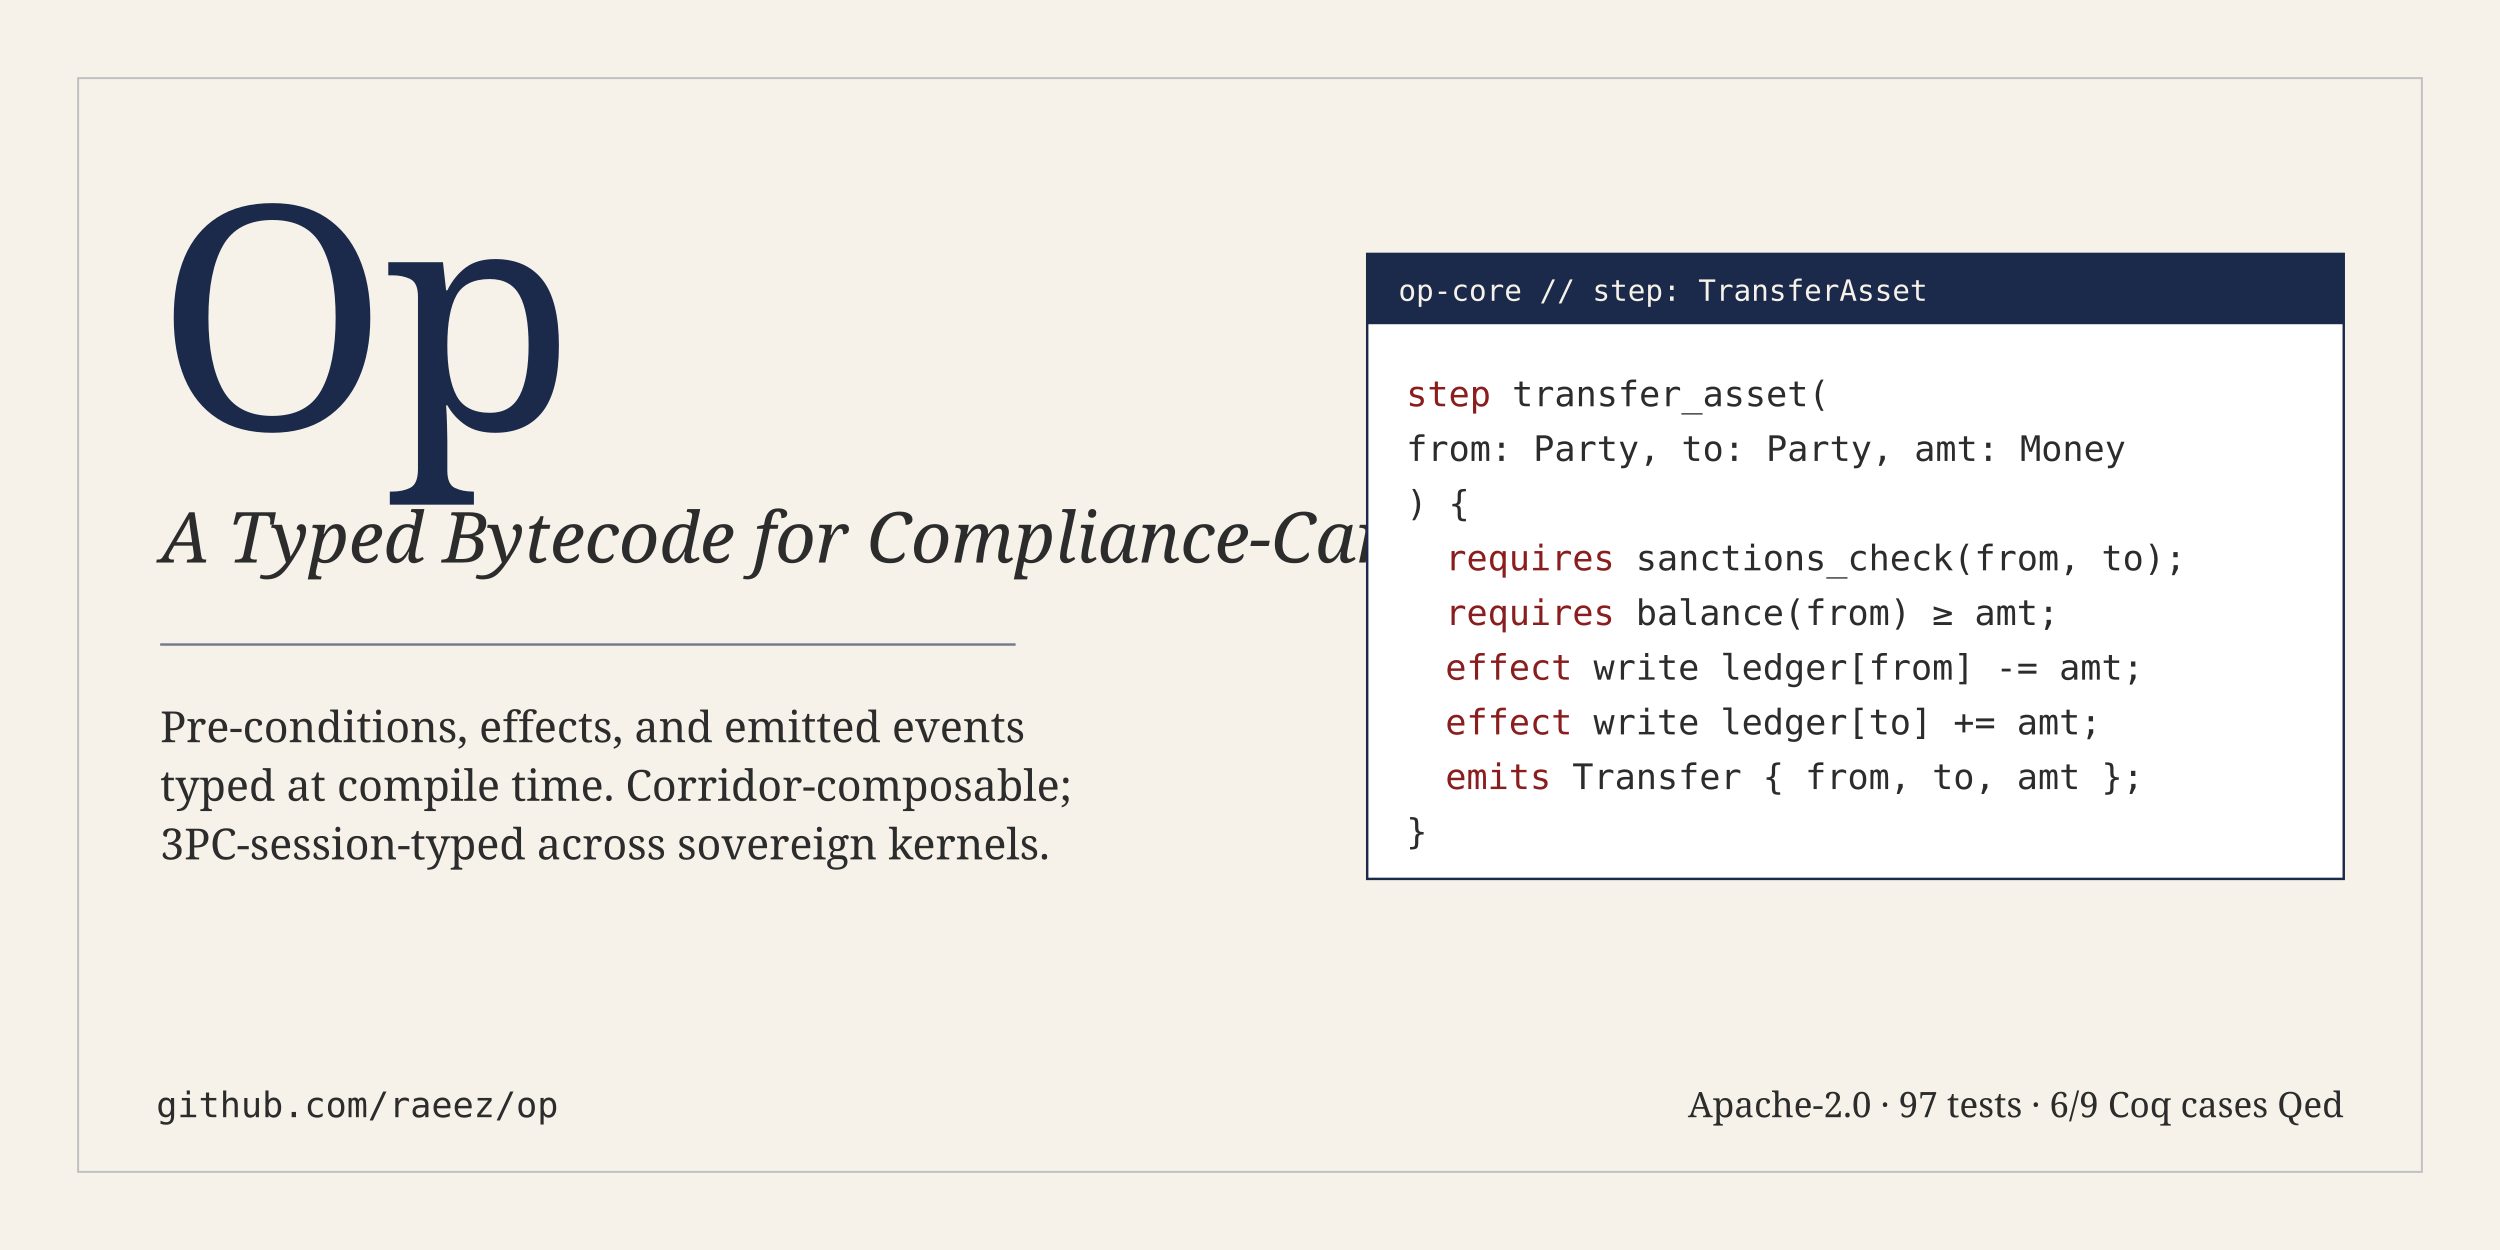
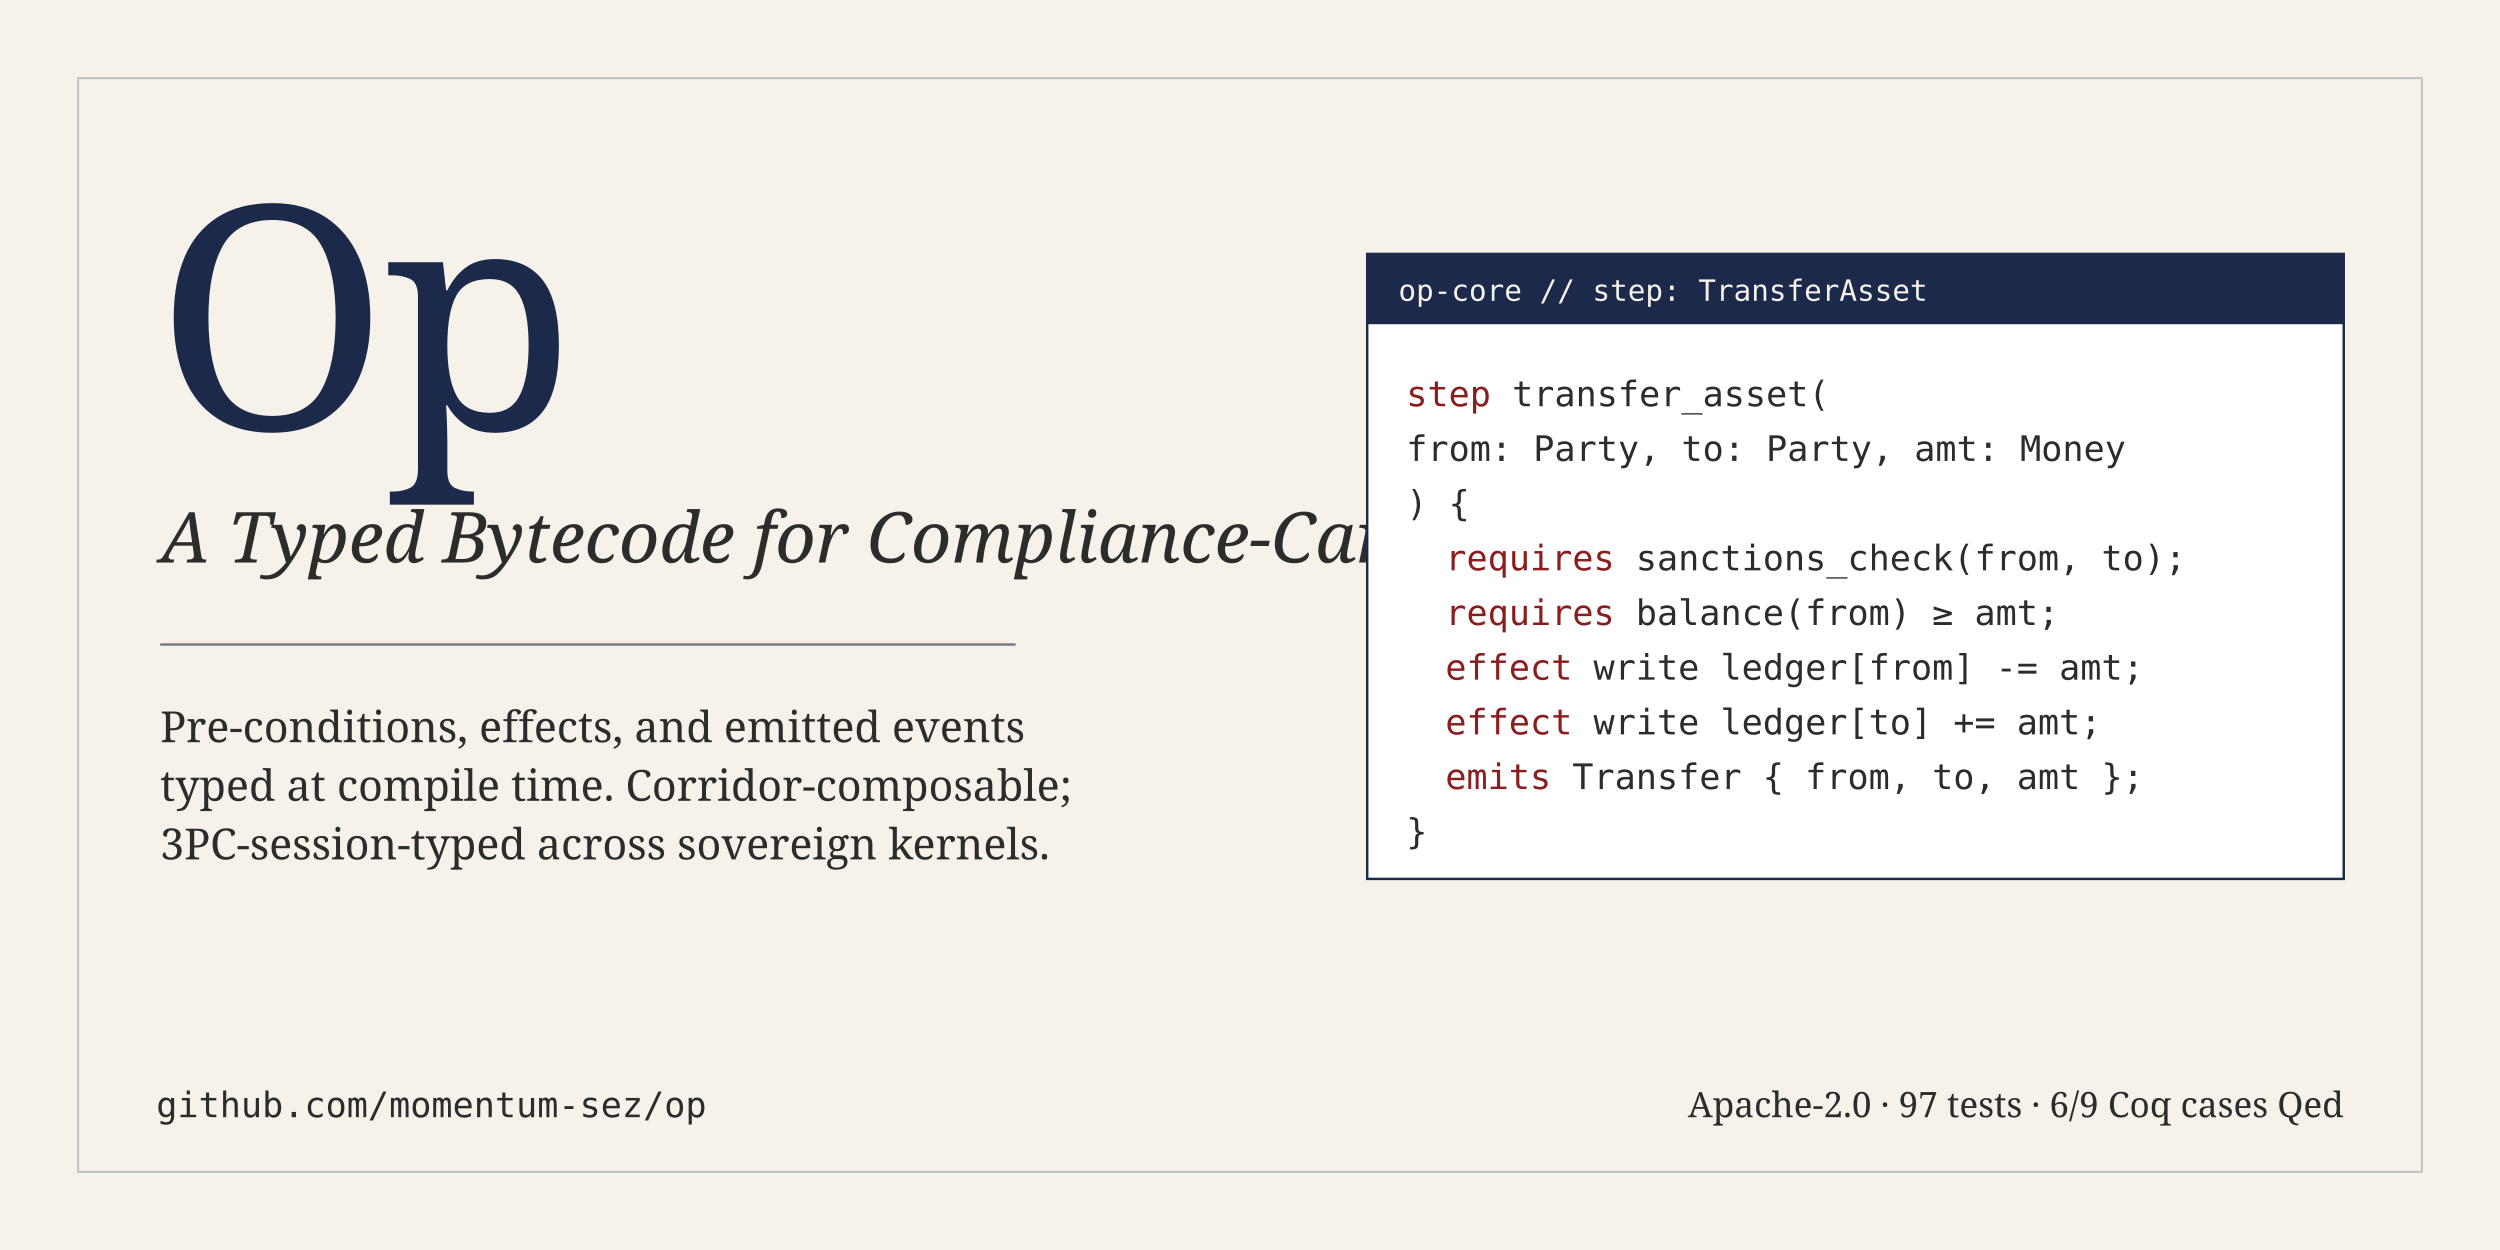
<svg xmlns="http://www.w3.org/2000/svg" viewBox="0 0 1280 640" width="1280" height="640">
  <rect width="1280" height="640" fill="#f6f2e9" />
  <rect x="40" y="40" width="1200" height="560" fill="none" stroke="#1b2a4a" stroke-width="1" opacity="0.25" />
  <text x="80" y="220" font-family="'Garamond Premier Pro','Adobe Garamond Pro',Garamond,Georgia,serif" font-size="160" font-weight="400" fill="#1b2a4a" letter-spacing="-2">Op</text>
  <text x="82" y="288" font-family="'Garamond Premier Pro','Adobe Garamond Pro',Garamond,Georgia,serif" font-size="36" font-weight="400" font-style="italic" fill="#2c2c2c">
    A Typed Bytecode for Compliance-Carrying Operations
  </text>
  <line x1="82" y1="330" x2="520" y2="330" stroke="#1b2a4a" stroke-width="1.25" opacity="0.6" />
  <g transform="translate(700,130)">
    <rect x="0" y="0" width="500" height="320" fill="#ffffff" stroke="#1b2a4a" stroke-width="1.25" opacity="1" />
    <rect x="0" y="0" width="500" height="36" fill="#1b2a4a" />
    <text x="16" y="24" font-family="'SF Mono','Menlo','Consolas',monospace" font-size="15" fill="#f6f2e9">
      op-core // step: TransferAsset
    </text>
    <g font-family="'SF Mono','Menlo','Consolas',monospace" font-size="18" fill="#2c2c2c">
      <text x="20" y="78">
        <tspan fill="#8a1e1e">step</tspan> transfer_asset(</text>
      <text x="20" y="106">  from: Party, to: Party, amt: Money</text>
      <text x="20" y="134">) {</text>
      <text x="40" y="162">
        <tspan fill="#8a1e1e">requires</tspan> sanctions_check(from, to);</text>
      <text x="40" y="190">
        <tspan fill="#8a1e1e">requires</tspan> balance(from) ≥ amt;</text>
      <text x="40" y="218">
        <tspan fill="#8a1e1e">effect</tspan>   write ledger[from] -= amt;</text>
      <text x="40" y="246">
        <tspan fill="#8a1e1e">effect</tspan>   write ledger[to]   += amt;</text>
      <text x="40" y="274">
        <tspan fill="#8a1e1e">emits</tspan>    Transfer { from, to, amt };</text>
      <text x="20" y="302">}</text>
    </g>
  </g>
  <g transform="translate(82,380)">
    <text font-family="'Garamond Premier Pro','Adobe Garamond Pro',Garamond,Georgia,serif" font-size="22" font-weight="400" fill="#2c2c2c">
      <tspan x="0" dy="0">Pre-conditions, effects, and emitted events</tspan>
      <tspan x="0" dy="30">typed at compile time. Corridor-composable;</tspan>
      <tspan x="0" dy="30">3PC-session-typed across sovereign kernels.</tspan>
    </text>
  </g>
  <text x="80" y="572" font-family="'SF Mono','Menlo','Consolas',monospace" font-size="18" fill="#2c2c2c">
-     github.com/raeez/op
+     github.com/momentum-sez/op
  </text>
  <text x="1200" y="572" font-family="'Garamond Premier Pro','Adobe Garamond Pro',Garamond,Georgia,serif" font-size="18" fill="#2c2c2c" text-anchor="end">
    Apache-2.0  ·  97 tests  ·  6/9 Coq cases Qed
  </text>
</svg>
